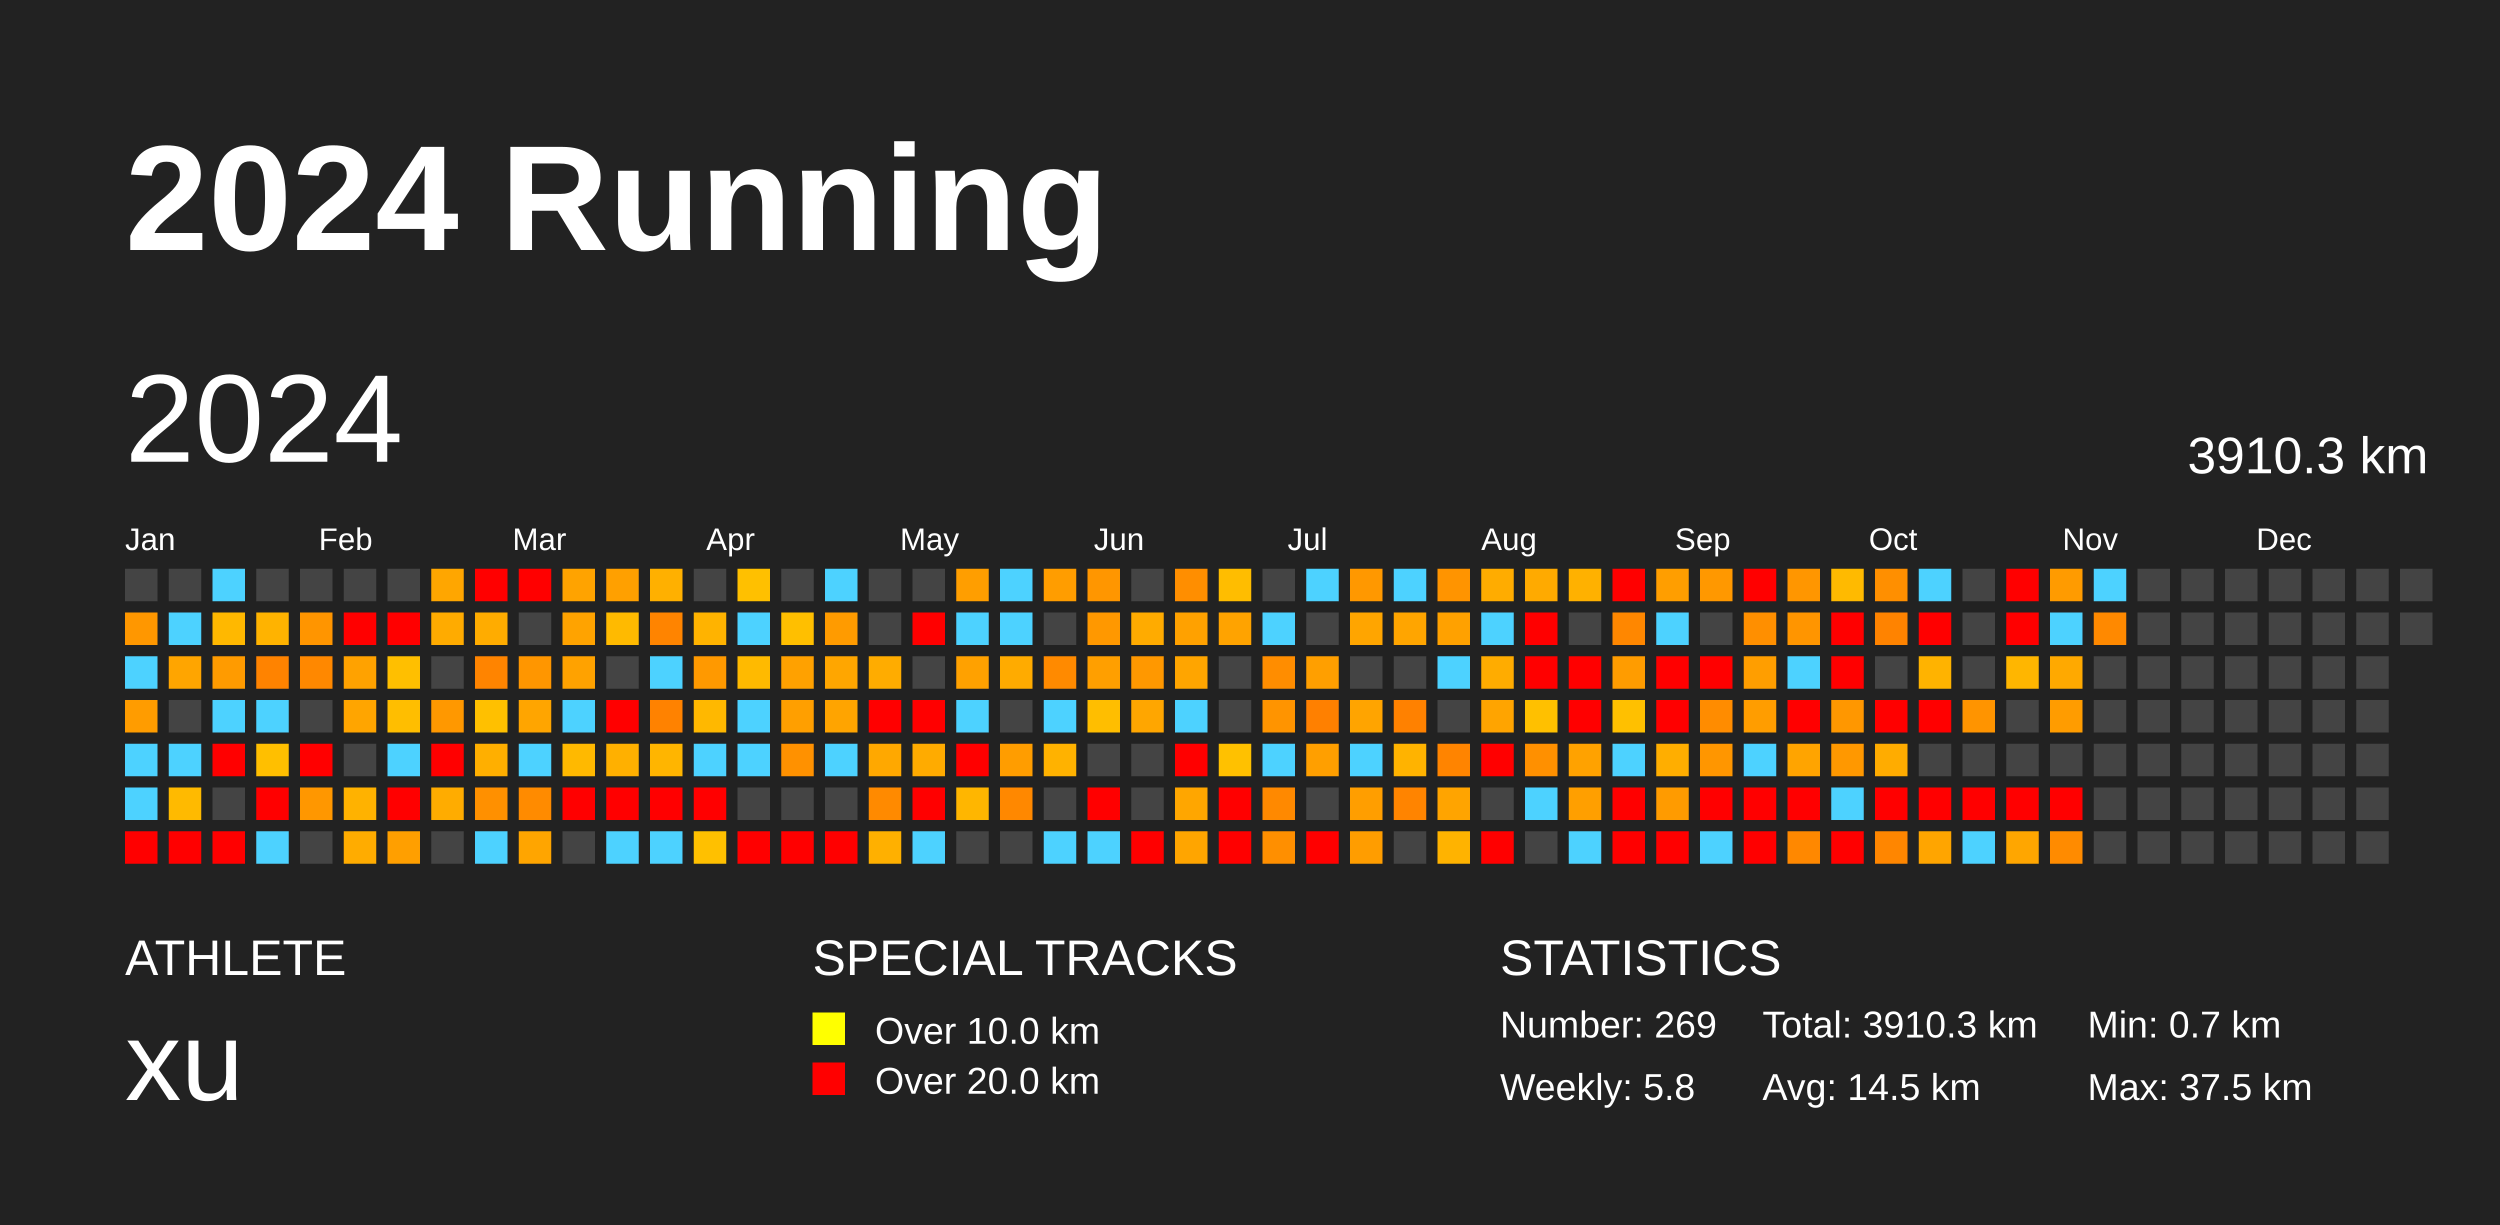
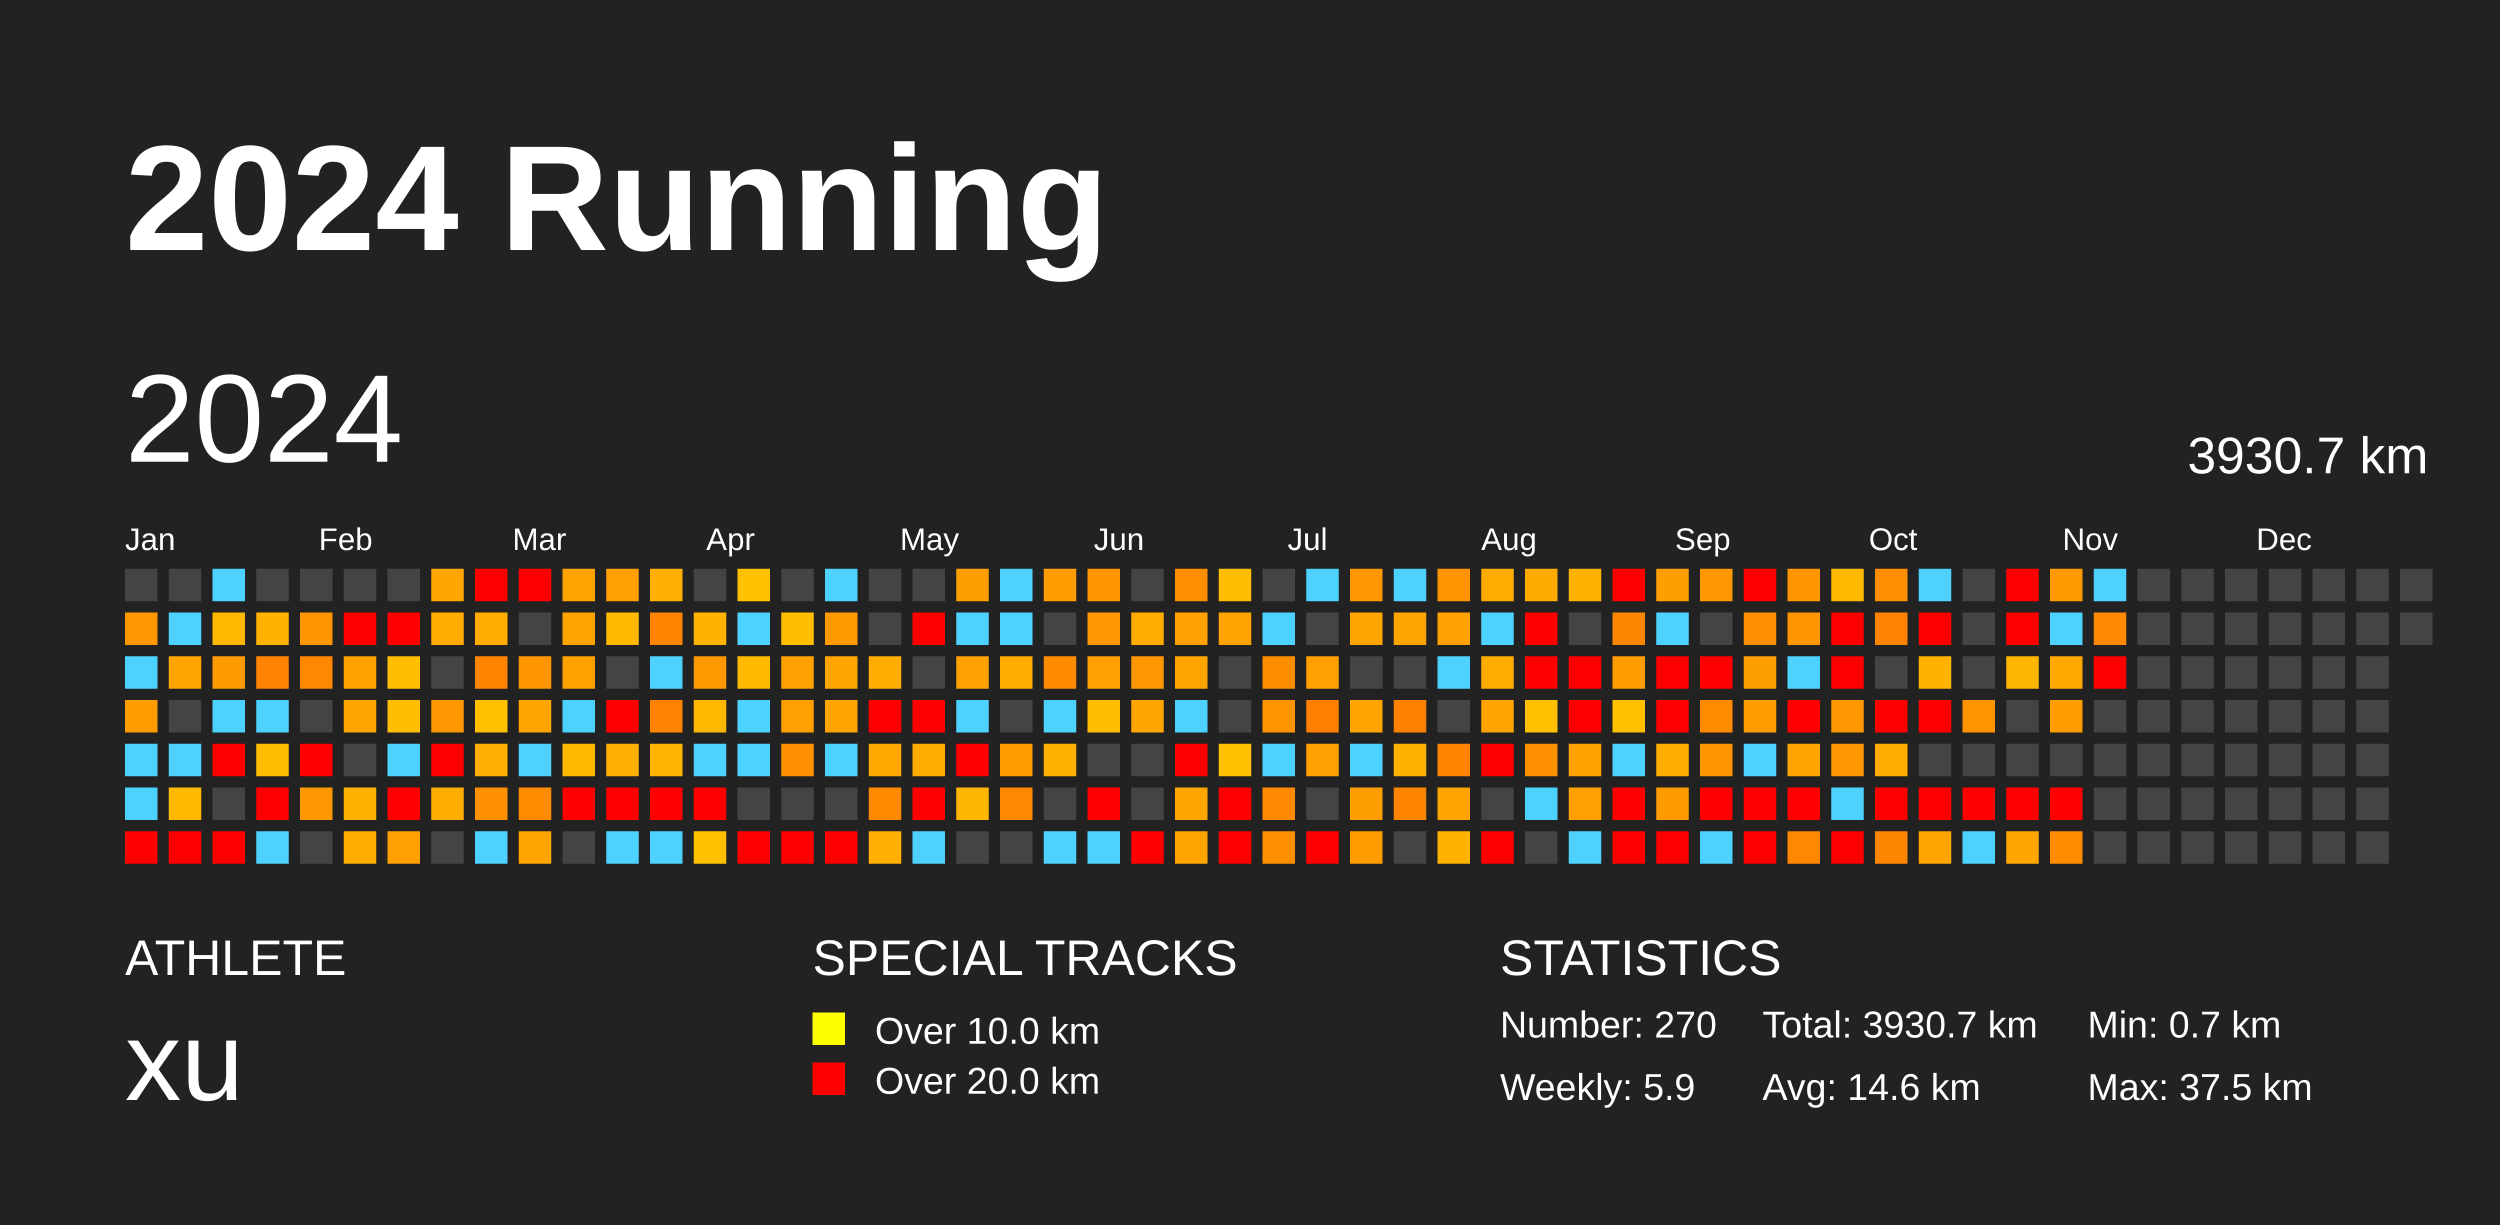
<svg xmlns="http://www.w3.org/2000/svg" baseProfile="full" height="98mm" version="1.1" viewBox="0,0,200,98" width="200mm">
  <defs />
  <rect fill="#222222" height="98" width="200" x="0" y="0" />
  <text fill="#FFFFFF" style="font-size:12px; font-family:Arial; font-weight:bold;" x="10" y="20">2024 Running</text>
  <text fill="#FFFFFF" style="font-size:4px; font-family:Arial" x="10" y="78">ATHLETE</text>
  <text fill="#FFFFFF" style="font-size:9px; font-family:Arial" x="10" y="88">xu</text>
  <text fill="#FFFFFF" style="font-size:4px; font-family:Arial" x="65" y="78">SPECIAL TRACKS</text>
  <rect fill="yellow" height="2.6" width="2.6" x="65" y="81" />
  <text fill="#FFFFFF" style="font-size:3px; font-family:Arial" x="70" y="83.5">Over 10.0 km</text>
  <rect fill="red" height="2.6" width="2.6" x="65" y="85" />
  <text fill="#FFFFFF" style="font-size:3px; font-family:Arial" x="70" y="87.5">Over 20.0 km</text>
  <text fill="#FFFFFF" style="font-size:4px; font-family:Arial" x="120" y="78">STATISTICS</text>
-   <text fill="#FFFFFF" style="font-size:3px; font-family:Arial" x="120" y="83">Number: 269</text>
-   <text fill="#FFFFFF" style="font-size:3px; font-family:Arial" x="120" y="88">Weekly: 5.8</text>
-   <text fill="#FFFFFF" style="font-size:3px; font-family:Arial" x="141" y="83">Total: 3910.3 km</text>
-   <text fill="#FFFFFF" style="font-size:3px; font-family:Arial" x="141" y="88">Avg: 14.5 km</text>
+   <text fill="#FFFFFF" style="font-size:3px; font-family:Arial" x="120" y="83">Number: 270</text>
+   <text fill="#FFFFFF" style="font-size:3px; font-family:Arial" x="120" y="88">Weekly: 5.9</text>
+   <text fill="#FFFFFF" style="font-size:3px; font-family:Arial" x="141" y="83">Total: 3930.7 km</text>
+   <text fill="#FFFFFF" style="font-size:3px; font-family:Arial" x="141" y="88">Avg: 14.6 km</text>
  <text fill="#FFFFFF" style="font-size:3px; font-family:Arial" x="167" y="83">Min: 0.7 km</text>
  <text fill="#FFFFFF" style="font-size:3px; font-family:Arial" x="167" y="88">Max: 37.5 km</text>
  <text dominant-baseline="hanging" fill="#FFFFFF" style="font-size:10.0px; font-family:Arial;" x="10" y="30">2024</text>
-   <text dominant-baseline="hanging" fill="#FFFFFF" style="font-size:4.125px; font-family:Arial;" x="175" y="35">3910.3 km</text>
+   <text dominant-baseline="hanging" fill="#FFFFFF" style="font-size:4.125px; font-family:Arial;" x="175" y="35">3930.7 km</text>
  <text fill="#FFFFFF" style="font-size:2.5px; font-family:Arial" x="10.0" y="44">Jan</text>
  <text fill="#FFFFFF" style="font-size:2.5px; font-family:Arial" x="25.5" y="44">Feb</text>
  <text fill="#FFFFFF" style="font-size:2.5px; font-family:Arial" x="41.0" y="44">Mar</text>
  <text fill="#FFFFFF" style="font-size:2.5px; font-family:Arial" x="56.5" y="44">Apr</text>
  <text fill="#FFFFFF" style="font-size:2.5px; font-family:Arial" x="72.0" y="44">May</text>
  <text fill="#FFFFFF" style="font-size:2.5px; font-family:Arial" x="87.5" y="44">Jun</text>
  <text fill="#FFFFFF" style="font-size:2.5px; font-family:Arial" x="103.0" y="44">Jul</text>
  <text fill="#FFFFFF" style="font-size:2.5px; font-family:Arial" x="118.5" y="44">Aug</text>
  <text fill="#FFFFFF" style="font-size:2.5px; font-family:Arial" x="134.0" y="44">Sep</text>
  <text fill="#FFFFFF" style="font-size:2.5px; font-family:Arial" x="149.5" y="44">Oct</text>
  <text fill="#FFFFFF" style="font-size:2.5px; font-family:Arial" x="165.0" y="44">Nov</text>
  <text fill="#FFFFFF" style="font-size:2.5px; font-family:Arial" x="180.5" y="44">Dec</text>
  <rect fill="#444444" height="2.6" width="2.6" x="10.0" y="45.5" />
  <rect fill="#ff9700" height="2.6" width="2.6" x="10.0" y="49.0" />
  <rect fill="#4dd2ff" height="2.6" width="2.6" x="10.0" y="52.5" />
  <rect fill="#ff9c00" height="2.6" width="2.6" x="10.0" y="56.0" />
  <rect fill="#4dd2ff" height="2.6" width="2.6" x="10.0" y="59.5" />
  <rect fill="#4dd2ff" height="2.6" width="2.6" x="10.0" y="63.0" />
  <rect fill="red" height="2.6" width="2.6" x="10.0" y="66.5" />
  <rect fill="#444444" height="2.6" width="2.6" x="13.5" y="45.5" />
  <rect fill="#4dd2ff" height="2.6" width="2.6" x="13.5" y="49.0" />
  <rect fill="#ffa500" height="2.6" width="2.6" x="13.5" y="52.5" />
  <rect fill="#444444" height="2.6" width="2.6" x="13.5" y="56.0" />
  <rect fill="#4dd2ff" height="2.6" width="2.6" x="13.5" y="59.5" />
  <rect fill="#ffba00" height="2.6" width="2.6" x="13.5" y="63.0" />
  <rect fill="red" height="2.6" width="2.6" x="13.5" y="66.5" />
  <rect fill="#4dd2ff" height="2.6" width="2.6" x="17.0" y="45.5" />
  <rect fill="#ffb800" height="2.6" width="2.6" x="17.0" y="49.0" />
  <rect fill="#ff9b00" height="2.6" width="2.6" x="17.0" y="52.5" />
  <rect fill="#4dd2ff" height="2.6" width="2.6" x="17.0" y="56.0" />
  <rect fill="red" height="2.6" width="2.6" x="17.0" y="59.5" />
  <rect fill="#444444" height="2.6" width="2.6" x="17.0" y="63.0" />
  <rect fill="red" height="2.6" width="2.6" x="17.0" y="66.5" />
  <rect fill="#444444" height="2.6" width="2.6" x="20.5" y="45.5" />
  <rect fill="#ffb300" height="2.6" width="2.6" x="20.5" y="49.0" />
  <rect fill="#ff8300" height="2.6" width="2.6" x="20.5" y="52.5" />
  <rect fill="#4dd2ff" height="2.6" width="2.6" x="20.5" y="56.0" />
  <rect fill="#ffbf00" height="2.6" width="2.6" x="20.5" y="59.5" />
  <rect fill="red" height="2.6" width="2.6" x="20.5" y="63.0" />
  <rect fill="#4dd2ff" height="2.6" width="2.6" x="20.5" y="66.5" />
  <rect fill="#444444" height="2.6" width="2.6" x="24.0" y="45.5" />
  <rect fill="#ff9500" height="2.6" width="2.6" x="24.0" y="49.0" />
  <rect fill="#ff8800" height="2.6" width="2.6" x="24.0" y="52.5" />
  <rect fill="#444444" height="2.6" width="2.6" x="24.0" y="56.0" />
  <rect fill="red" height="2.6" width="2.6" x="24.0" y="59.5" />
  <rect fill="#ff9700" height="2.6" width="2.6" x="24.0" y="63.0" />
  <rect fill="#444444" height="2.6" width="2.6" x="24.0" y="66.5" />
  <rect fill="#444444" height="2.6" width="2.6" x="27.5" y="45.5" />
  <rect fill="red" height="2.6" width="2.6" x="27.5" y="49.0" />
  <rect fill="#ffa200" height="2.6" width="2.6" x="27.5" y="52.5" />
  <rect fill="#ffa500" height="2.6" width="2.6" x="27.5" y="56.0" />
  <rect fill="#444444" height="2.6" width="2.6" x="27.5" y="59.5" />
  <rect fill="#ffb200" height="2.6" width="2.6" x="27.5" y="63.0" />
  <rect fill="#ffac00" height="2.6" width="2.6" x="27.5" y="66.5" />
  <rect fill="#444444" height="2.6" width="2.6" x="31.0" y="45.5" />
  <rect fill="red" height="2.6" width="2.6" x="31.0" y="49.0" />
  <rect fill="#ffbf00" height="2.6" width="2.6" x="31.0" y="52.5" />
  <rect fill="#ffbe00" height="2.6" width="2.6" x="31.0" y="56.0" />
  <rect fill="#4dd2ff" height="2.6" width="2.6" x="31.0" y="59.5" />
  <rect fill="red" height="2.6" width="2.6" x="31.0" y="63.0" />
  <rect fill="#ff9f00" height="2.6" width="2.6" x="31.0" y="66.5" />
  <rect fill="#ffa600" height="2.6" width="2.6" x="34.5" y="45.5" />
  <rect fill="#ffab00" height="2.6" width="2.6" x="34.5" y="49.0" />
  <rect fill="#444444" height="2.6" width="2.6" x="34.5" y="52.5" />
  <rect fill="#ff9800" height="2.6" width="2.6" x="34.5" y="56.0" />
  <rect fill="red" height="2.6" width="2.6" x="34.5" y="59.5" />
  <rect fill="#ffac00" height="2.6" width="2.6" x="34.5" y="63.0" />
  <rect fill="#444444" height="2.6" width="2.6" x="34.5" y="66.5" />
  <rect fill="red" height="2.6" width="2.6" x="38.0" y="45.5" />
  <rect fill="#ffac00" height="2.6" width="2.6" x="38.0" y="49.0" />
  <rect fill="#ff8400" height="2.6" width="2.6" x="38.0" y="52.5" />
  <rect fill="#ffc000" height="2.6" width="2.6" x="38.0" y="56.0" />
  <rect fill="#ffaf00" height="2.6" width="2.6" x="38.0" y="59.5" />
  <rect fill="#ff9000" height="2.6" width="2.6" x="38.0" y="63.0" />
  <rect fill="#4dd2ff" height="2.6" width="2.6" x="38.0" y="66.5" />
  <rect fill="red" height="2.6" width="2.6" x="41.5" y="45.5" />
  <rect fill="#444444" height="2.6" width="2.6" x="41.5" y="49.0" />
  <rect fill="#ff9600" height="2.6" width="2.6" x="41.5" y="52.5" />
  <rect fill="#ffa500" height="2.6" width="2.6" x="41.5" y="56.0" />
  <rect fill="#4dd2ff" height="2.6" width="2.6" x="41.5" y="59.5" />
  <rect fill="#ff8b00" height="2.6" width="2.6" x="41.5" y="63.0" />
  <rect fill="#ffa500" height="2.6" width="2.6" x="41.5" y="66.5" />
  <rect fill="#ffa300" height="2.6" width="2.6" x="45.0" y="45.5" />
  <rect fill="#ffa300" height="2.6" width="2.6" x="45.0" y="49.0" />
  <rect fill="#ffa200" height="2.6" width="2.6" x="45.0" y="52.5" />
  <rect fill="#4dd2ff" height="2.6" width="2.6" x="45.0" y="56.0" />
  <rect fill="#ffb900" height="2.6" width="2.6" x="45.0" y="59.5" />
  <rect fill="red" height="2.6" width="2.6" x="45.0" y="63.0" />
  <rect fill="#444444" height="2.6" width="2.6" x="45.0" y="66.5" />
  <rect fill="#ffa000" height="2.6" width="2.6" x="48.5" y="45.5" />
  <rect fill="#ffba00" height="2.6" width="2.6" x="48.5" y="49.0" />
  <rect fill="#444444" height="2.6" width="2.6" x="48.5" y="52.5" />
  <rect fill="red" height="2.6" width="2.6" x="48.5" y="56.0" />
  <rect fill="#ffb000" height="2.6" width="2.6" x="48.5" y="59.5" />
  <rect fill="red" height="2.6" width="2.6" x="48.5" y="63.0" />
  <rect fill="#4dd2ff" height="2.6" width="2.6" x="48.5" y="66.5" />
  <rect fill="#ffb000" height="2.6" width="2.6" x="52.0" y="45.5" />
  <rect fill="#ff8400" height="2.6" width="2.6" x="52.0" y="49.0" />
  <rect fill="#4dd2ff" height="2.6" width="2.6" x="52.0" y="52.5" />
  <rect fill="#ff8200" height="2.6" width="2.6" x="52.0" y="56.0" />
  <rect fill="#ffb500" height="2.6" width="2.6" x="52.0" y="59.5" />
  <rect fill="red" height="2.6" width="2.6" x="52.0" y="63.0" />
  <rect fill="#4dd2ff" height="2.6" width="2.6" x="52.0" y="66.5" />
  <rect fill="#444444" height="2.6" width="2.6" x="55.5" y="45.5" />
  <rect fill="#ffb300" height="2.6" width="2.6" x="55.5" y="49.0" />
  <rect fill="#ff9900" height="2.6" width="2.6" x="55.5" y="52.5" />
  <rect fill="#ffb800" height="2.6" width="2.6" x="55.5" y="56.0" />
  <rect fill="#4dd2ff" height="2.6" width="2.6" x="55.5" y="59.5" />
  <rect fill="red" height="2.6" width="2.6" x="55.5" y="63.0" />
  <rect fill="#ffc000" height="2.6" width="2.6" x="55.5" y="66.5" />
  <rect fill="#ffc000" height="2.6" width="2.6" x="59.0" y="45.5" />
  <rect fill="#4dd2ff" height="2.6" width="2.6" x="59.0" y="49.0" />
  <rect fill="#ffba00" height="2.6" width="2.6" x="59.0" y="52.5" />
  <rect fill="#4dd2ff" height="2.6" width="2.6" x="59.0" y="56.0" />
  <rect fill="#4dd2ff" height="2.6" width="2.6" x="59.0" y="59.5" />
  <rect fill="#444444" height="2.6" width="2.6" x="59.0" y="63.0" />
  <rect fill="red" height="2.6" width="2.6" x="59.0" y="66.5" />
  <rect fill="#444444" height="2.6" width="2.6" x="62.5" y="45.5" />
  <rect fill="#ffbf00" height="2.6" width="2.6" x="62.5" y="49.0" />
  <rect fill="#ffa100" height="2.6" width="2.6" x="62.5" y="52.5" />
  <rect fill="#ff9f00" height="2.6" width="2.6" x="62.5" y="56.0" />
  <rect fill="#ff9100" height="2.6" width="2.6" x="62.5" y="59.5" />
  <rect fill="#444444" height="2.6" width="2.6" x="62.5" y="63.0" />
  <rect fill="red" height="2.6" width="2.6" x="62.5" y="66.5" />
  <rect fill="#4dd2ff" height="2.6" width="2.6" x="66.0" y="45.5" />
  <rect fill="#ff9b00" height="2.6" width="2.6" x="66.0" y="49.0" />
  <rect fill="#ffa600" height="2.6" width="2.6" x="66.0" y="52.5" />
  <rect fill="#ffa400" height="2.6" width="2.6" x="66.0" y="56.0" />
  <rect fill="#4dd2ff" height="2.6" width="2.6" x="66.0" y="59.5" />
  <rect fill="#444444" height="2.6" width="2.6" x="66.0" y="63.0" />
  <rect fill="red" height="2.6" width="2.6" x="66.0" y="66.5" />
  <rect fill="#444444" height="2.6" width="2.6" x="69.5" y="45.5" />
  <rect fill="#444444" height="2.6" width="2.6" x="69.5" y="49.0" />
  <rect fill="#ffac00" height="2.6" width="2.6" x="69.5" y="52.5" />
  <rect fill="red" height="2.6" width="2.6" x="69.5" y="56.0" />
  <rect fill="#ffa800" height="2.6" width="2.6" x="69.5" y="59.5" />
  <rect fill="#ff8a00" height="2.6" width="2.6" x="69.5" y="63.0" />
  <rect fill="#ffb000" height="2.6" width="2.6" x="69.5" y="66.5" />
  <rect fill="#444444" height="2.6" width="2.6" x="73.0" y="45.5" />
  <rect fill="red" height="2.6" width="2.6" x="73.0" y="49.0" />
  <rect fill="#444444" height="2.6" width="2.6" x="73.0" y="52.5" />
  <rect fill="red" height="2.6" width="2.6" x="73.0" y="56.0" />
  <rect fill="#ffab00" height="2.6" width="2.6" x="73.0" y="59.5" />
  <rect fill="red" height="2.6" width="2.6" x="73.0" y="63.0" />
  <rect fill="#4dd2ff" height="2.6" width="2.6" x="73.0" y="66.5" />
  <rect fill="#ff9e00" height="2.6" width="2.6" x="76.5" y="45.5" />
  <rect fill="#4dd2ff" height="2.6" width="2.6" x="76.5" y="49.0" />
  <rect fill="#ffa100" height="2.6" width="2.6" x="76.5" y="52.5" />
  <rect fill="#4dd2ff" height="2.6" width="2.6" x="76.5" y="56.0" />
  <rect fill="red" height="2.6" width="2.6" x="76.5" y="59.5" />
  <rect fill="#ffb600" height="2.6" width="2.6" x="76.5" y="63.0" />
  <rect fill="#444444" height="2.6" width="2.6" x="76.5" y="66.5" />
  <rect fill="#4dd2ff" height="2.6" width="2.6" x="80.0" y="45.5" />
  <rect fill="#4dd2ff" height="2.6" width="2.6" x="80.0" y="49.0" />
  <rect fill="#ffab00" height="2.6" width="2.6" x="80.0" y="52.5" />
  <rect fill="#444444" height="2.6" width="2.6" x="80.0" y="56.0" />
  <rect fill="#ff9d00" height="2.6" width="2.6" x="80.0" y="59.5" />
  <rect fill="#ff8800" height="2.6" width="2.6" x="80.0" y="63.0" />
  <rect fill="#444444" height="2.6" width="2.6" x="80.0" y="66.5" />
  <rect fill="#ff9d00" height="2.6" width="2.6" x="83.5" y="45.5" />
  <rect fill="#444444" height="2.6" width="2.6" x="83.5" y="49.0" />
  <rect fill="#ff8a00" height="2.6" width="2.6" x="83.5" y="52.5" />
  <rect fill="#4dd2ff" height="2.6" width="2.6" x="83.5" y="56.0" />
  <rect fill="#ffb200" height="2.6" width="2.6" x="83.5" y="59.5" />
  <rect fill="#444444" height="2.6" width="2.6" x="83.5" y="63.0" />
  <rect fill="#4dd2ff" height="2.6" width="2.6" x="83.5" y="66.5" />
  <rect fill="#ff9600" height="2.6" width="2.6" x="87.0" y="45.5" />
  <rect fill="#ff9800" height="2.6" width="2.6" x="87.0" y="49.0" />
  <rect fill="#ff9f00" height="2.6" width="2.6" x="87.0" y="52.5" />
  <rect fill="#ffbe00" height="2.6" width="2.6" x="87.0" y="56.0" />
  <rect fill="#444444" height="2.6" width="2.6" x="87.0" y="59.5" />
  <rect fill="red" height="2.6" width="2.6" x="87.0" y="63.0" />
  <rect fill="#4dd2ff" height="2.6" width="2.6" x="87.0" y="66.5" />
  <rect fill="#444444" height="2.6" width="2.6" x="90.5" y="45.5" />
  <rect fill="#ffab00" height="2.6" width="2.6" x="90.5" y="49.0" />
  <rect fill="#ff9800" height="2.6" width="2.6" x="90.5" y="52.5" />
  <rect fill="#ffa600" height="2.6" width="2.6" x="90.5" y="56.0" />
  <rect fill="#444444" height="2.6" width="2.6" x="90.5" y="59.5" />
  <rect fill="#444444" height="2.6" width="2.6" x="90.5" y="63.0" />
  <rect fill="red" height="2.6" width="2.6" x="90.5" y="66.5" />
  <rect fill="#ff8e00" height="2.6" width="2.6" x="94.0" y="45.5" />
  <rect fill="#ffa100" height="2.6" width="2.6" x="94.0" y="49.0" />
  <rect fill="#ffa500" height="2.6" width="2.6" x="94.0" y="52.5" />
  <rect fill="#4dd2ff" height="2.6" width="2.6" x="94.0" y="56.0" />
  <rect fill="red" height="2.6" width="2.6" x="94.0" y="59.5" />
  <rect fill="#ffa600" height="2.6" width="2.6" x="94.0" y="63.0" />
  <rect fill="#ffa500" height="2.6" width="2.6" x="94.0" y="66.5" />
  <rect fill="#ffbd00" height="2.6" width="2.6" x="97.5" y="45.5" />
  <rect fill="#ffa300" height="2.6" width="2.6" x="97.5" y="49.0" />
  <rect fill="#444444" height="2.6" width="2.6" x="97.5" y="52.5" />
  <rect fill="#444444" height="2.6" width="2.6" x="97.5" y="56.0" />
  <rect fill="#ffc100" height="2.6" width="2.6" x="97.5" y="59.5" />
  <rect fill="red" height="2.6" width="2.6" x="97.5" y="63.0" />
  <rect fill="red" height="2.6" width="2.6" x="97.5" y="66.5" />
  <rect fill="#444444" height="2.6" width="2.6" x="101.0" y="45.5" />
  <rect fill="#4dd2ff" height="2.6" width="2.6" x="101.0" y="49.0" />
  <rect fill="#ff8d00" height="2.6" width="2.6" x="101.0" y="52.5" />
  <rect fill="#ff9400" height="2.6" width="2.6" x="101.0" y="56.0" />
  <rect fill="#4dd2ff" height="2.6" width="2.6" x="101.0" y="59.5" />
  <rect fill="#ff8900" height="2.6" width="2.6" x="101.0" y="63.0" />
  <rect fill="#ff8f00" height="2.6" width="2.6" x="101.0" y="66.5" />
  <rect fill="#4dd2ff" height="2.6" width="2.6" x="104.5" y="45.5" />
  <rect fill="#444444" height="2.6" width="2.6" x="104.5" y="49.0" />
  <rect fill="#ff9f00" height="2.6" width="2.6" x="104.5" y="52.5" />
  <rect fill="#ff8000" height="2.6" width="2.6" x="104.5" y="56.0" />
  <rect fill="#ff9f00" height="2.6" width="2.6" x="104.5" y="59.5" />
  <rect fill="#444444" height="2.6" width="2.6" x="104.5" y="63.0" />
  <rect fill="red" height="2.6" width="2.6" x="104.5" y="66.5" />
  <rect fill="#ff9800" height="2.6" width="2.6" x="108.0" y="45.5" />
  <rect fill="#ffa500" height="2.6" width="2.6" x="108.0" y="49.0" />
  <rect fill="#444444" height="2.6" width="2.6" x="108.0" y="52.5" />
  <rect fill="#ffa400" height="2.6" width="2.6" x="108.0" y="56.0" />
  <rect fill="#4dd2ff" height="2.6" width="2.6" x="108.0" y="59.5" />
  <rect fill="#ff9e00" height="2.6" width="2.6" x="108.0" y="63.0" />
  <rect fill="#ff9d00" height="2.6" width="2.6" x="108.0" y="66.5" />
  <rect fill="#4dd2ff" height="2.6" width="2.6" x="111.5" y="45.5" />
  <rect fill="#ffa500" height="2.6" width="2.6" x="111.5" y="49.0" />
  <rect fill="#444444" height="2.6" width="2.6" x="111.5" y="52.5" />
  <rect fill="#ff8100" height="2.6" width="2.6" x="111.5" y="56.0" />
  <rect fill="#ffb300" height="2.6" width="2.6" x="111.5" y="59.5" />
  <rect fill="#ff8400" height="2.6" width="2.6" x="111.5" y="63.0" />
  <rect fill="#444444" height="2.6" width="2.6" x="111.5" y="66.5" />
  <rect fill="#ff9400" height="2.6" width="2.6" x="115.0" y="45.5" />
  <rect fill="#ffa100" height="2.6" width="2.6" x="115.0" y="49.0" />
  <rect fill="#4dd2ff" height="2.6" width="2.6" x="115.0" y="52.5" />
  <rect fill="#444444" height="2.6" width="2.6" x="115.0" y="56.0" />
  <rect fill="#ff8400" height="2.6" width="2.6" x="115.0" y="59.5" />
  <rect fill="#ffa400" height="2.6" width="2.6" x="115.0" y="63.0" />
  <rect fill="#ffb300" height="2.6" width="2.6" x="115.0" y="66.5" />
  <rect fill="#ffac00" height="2.6" width="2.6" x="118.5" y="45.5" />
  <rect fill="#4dd2ff" height="2.6" width="2.6" x="118.5" y="49.0" />
  <rect fill="#ffac00" height="2.6" width="2.6" x="118.5" y="52.5" />
  <rect fill="#ffa400" height="2.6" width="2.6" x="118.5" y="56.0" />
  <rect fill="red" height="2.6" width="2.6" x="118.5" y="59.5" />
  <rect fill="#444444" height="2.6" width="2.6" x="118.5" y="63.0" />
  <rect fill="red" height="2.6" width="2.6" x="118.5" y="66.5" />
  <rect fill="#ffaa00" height="2.6" width="2.6" x="122.0" y="45.5" />
  <rect fill="red" height="2.6" width="2.6" x="122.0" y="49.0" />
  <rect fill="red" height="2.6" width="2.6" x="122.0" y="52.5" />
  <rect fill="#ffc000" height="2.6" width="2.6" x="122.0" y="56.0" />
  <rect fill="#ff9000" height="2.6" width="2.6" x="122.0" y="59.5" />
  <rect fill="#4dd2ff" height="2.6" width="2.6" x="122.0" y="63.0" />
  <rect fill="#444444" height="2.6" width="2.6" x="122.0" y="66.5" />
  <rect fill="#ffb100" height="2.6" width="2.6" x="125.5" y="45.5" />
  <rect fill="#444444" height="2.6" width="2.6" x="125.5" y="49.0" />
  <rect fill="red" height="2.6" width="2.6" x="125.5" y="52.5" />
  <rect fill="red" height="2.6" width="2.6" x="125.5" y="56.0" />
  <rect fill="#ffa200" height="2.6" width="2.6" x="125.5" y="59.5" />
  <rect fill="#ff9f00" height="2.6" width="2.6" x="125.5" y="63.0" />
  <rect fill="#4dd2ff" height="2.6" width="2.6" x="125.5" y="66.5" />
  <rect fill="red" height="2.6" width="2.6" x="129.0" y="45.5" />
  <rect fill="#ff8700" height="2.6" width="2.6" x="129.0" y="49.0" />
  <rect fill="#ff9c00" height="2.6" width="2.6" x="129.0" y="52.5" />
  <rect fill="#ffc000" height="2.6" width="2.6" x="129.0" y="56.0" />
  <rect fill="#4dd2ff" height="2.6" width="2.6" x="129.0" y="59.5" />
  <rect fill="red" height="2.6" width="2.6" x="129.0" y="63.0" />
  <rect fill="red" height="2.6" width="2.6" x="129.0" y="66.5" />
  <rect fill="#ff9e00" height="2.6" width="2.6" x="132.5" y="45.5" />
  <rect fill="#4dd2ff" height="2.6" width="2.6" x="132.5" y="49.0" />
  <rect fill="red" height="2.6" width="2.6" x="132.5" y="52.5" />
  <rect fill="red" height="2.6" width="2.6" x="132.5" y="56.0" />
  <rect fill="#ffae00" height="2.6" width="2.6" x="132.5" y="59.5" />
  <rect fill="#ff9b00" height="2.6" width="2.6" x="132.5" y="63.0" />
  <rect fill="red" height="2.6" width="2.6" x="132.5" y="66.5" />
  <rect fill="#ff9800" height="2.6" width="2.6" x="136.0" y="45.5" />
  <rect fill="#444444" height="2.6" width="2.6" x="136.0" y="49.0" />
  <rect fill="red" height="2.6" width="2.6" x="136.0" y="52.5" />
  <rect fill="#ff8c00" height="2.6" width="2.6" x="136.0" y="56.0" />
  <rect fill="#ff9600" height="2.6" width="2.6" x="136.0" y="59.5" />
  <rect fill="red" height="2.6" width="2.6" x="136.0" y="63.0" />
  <rect fill="#4dd2ff" height="2.6" width="2.6" x="136.0" y="66.5" />
  <rect fill="red" height="2.6" width="2.6" x="139.5" y="45.5" />
  <rect fill="#ff8f00" height="2.6" width="2.6" x="139.5" y="49.0" />
  <rect fill="#ff9e00" height="2.6" width="2.6" x="139.5" y="52.5" />
  <rect fill="#ff9d00" height="2.6" width="2.6" x="139.5" y="56.0" />
  <rect fill="#4dd2ff" height="2.6" width="2.6" x="139.5" y="59.5" />
  <rect fill="red" height="2.6" width="2.6" x="139.5" y="63.0" />
  <rect fill="red" height="2.6" width="2.6" x="139.5" y="66.5" />
  <rect fill="#ff9600" height="2.6" width="2.6" x="143.0" y="45.5" />
  <rect fill="#ff9500" height="2.6" width="2.6" x="143.0" y="49.0" />
  <rect fill="#4dd2ff" height="2.6" width="2.6" x="143.0" y="52.5" />
  <rect fill="red" height="2.6" width="2.6" x="143.0" y="56.0" />
  <rect fill="#ffa400" height="2.6" width="2.6" x="143.0" y="59.5" />
  <rect fill="red" height="2.6" width="2.6" x="143.0" y="63.0" />
  <rect fill="#ff8800" height="2.6" width="2.6" x="143.0" y="66.5" />
  <rect fill="#ffba00" height="2.6" width="2.6" x="146.5" y="45.5" />
  <rect fill="red" height="2.6" width="2.6" x="146.5" y="49.0" />
  <rect fill="red" height="2.6" width="2.6" x="146.5" y="52.5" />
  <rect fill="#ff9700" height="2.6" width="2.6" x="146.5" y="56.0" />
  <rect fill="#ff9800" height="2.6" width="2.6" x="146.5" y="59.5" />
  <rect fill="#4dd2ff" height="2.6" width="2.6" x="146.5" y="63.0" />
  <rect fill="red" height="2.6" width="2.6" x="146.5" y="66.5" />
  <rect fill="#ff8f00" height="2.6" width="2.6" x="150.0" y="45.5" />
  <rect fill="#ff8300" height="2.6" width="2.6" x="150.0" y="49.0" />
  <rect fill="#444444" height="2.6" width="2.6" x="150.0" y="52.5" />
  <rect fill="red" height="2.6" width="2.6" x="150.0" y="56.0" />
  <rect fill="#ffac00" height="2.6" width="2.6" x="150.0" y="59.5" />
  <rect fill="red" height="2.6" width="2.6" x="150.0" y="63.0" />
  <rect fill="#ff8600" height="2.6" width="2.6" x="150.0" y="66.5" />
  <rect fill="#4dd2ff" height="2.6" width="2.6" x="153.5" y="45.5" />
  <rect fill="red" height="2.6" width="2.6" x="153.5" y="49.0" />
  <rect fill="#ffb300" height="2.6" width="2.6" x="153.5" y="52.5" />
  <rect fill="red" height="2.6" width="2.6" x="153.5" y="56.0" />
  <rect fill="#444444" height="2.6" width="2.6" x="153.5" y="59.5" />
  <rect fill="red" height="2.6" width="2.6" x="153.5" y="63.0" />
  <rect fill="#ffa500" height="2.6" width="2.6" x="153.5" y="66.5" />
  <rect fill="#444444" height="2.6" width="2.6" x="157.0" y="45.5" />
  <rect fill="#444444" height="2.6" width="2.6" x="157.0" y="49.0" />
  <rect fill="#444444" height="2.6" width="2.6" x="157.0" y="52.5" />
  <rect fill="#ff9400" height="2.6" width="2.6" x="157.0" y="56.0" />
  <rect fill="#444444" height="2.6" width="2.6" x="157.0" y="59.5" />
  <rect fill="red" height="2.6" width="2.6" x="157.0" y="63.0" />
  <rect fill="#4dd2ff" height="2.6" width="2.6" x="157.0" y="66.5" />
  <rect fill="red" height="2.6" width="2.6" x="160.5" y="45.5" />
  <rect fill="red" height="2.6" width="2.6" x="160.5" y="49.0" />
  <rect fill="#ffb600" height="2.6" width="2.6" x="160.5" y="52.5" />
  <rect fill="#444444" height="2.6" width="2.6" x="160.5" y="56.0" />
  <rect fill="#444444" height="2.6" width="2.6" x="160.5" y="59.5" />
  <rect fill="red" height="2.6" width="2.6" x="160.5" y="63.0" />
  <rect fill="#ffa600" height="2.6" width="2.6" x="160.5" y="66.5" />
  <rect fill="#ff9b00" height="2.6" width="2.6" x="164.0" y="45.5" />
  <rect fill="#4dd2ff" height="2.6" width="2.6" x="164.0" y="49.0" />
  <rect fill="#ffa900" height="2.6" width="2.6" x="164.0" y="52.5" />
  <rect fill="#ff9c00" height="2.6" width="2.6" x="164.0" y="56.0" />
  <rect fill="#444444" height="2.6" width="2.6" x="164.0" y="59.5" />
  <rect fill="red" height="2.6" width="2.6" x="164.0" y="63.0" />
  <rect fill="#ff8b00" height="2.6" width="2.6" x="164.0" y="66.5" />
  <rect fill="#4dd2ff" height="2.6" width="2.6" x="167.5" y="45.5" />
  <rect fill="#ff8900" height="2.6" width="2.6" x="167.5" y="49.0" />
-   <rect fill="#444444" height="2.6" width="2.6" x="167.5" y="52.5" />
+   <rect fill="red" height="2.6" width="2.6" x="167.5" y="52.5" />
  <rect fill="#444444" height="2.6" width="2.6" x="167.5" y="56.0" />
  <rect fill="#444444" height="2.6" width="2.6" x="167.5" y="59.5" />
  <rect fill="#444444" height="2.6" width="2.6" x="167.5" y="63.0" />
  <rect fill="#444444" height="2.6" width="2.6" x="167.5" y="66.5" />
  <rect fill="#444444" height="2.6" width="2.6" x="171.0" y="45.5" />
  <rect fill="#444444" height="2.6" width="2.6" x="171.0" y="49.0" />
  <rect fill="#444444" height="2.6" width="2.6" x="171.0" y="52.5" />
  <rect fill="#444444" height="2.6" width="2.6" x="171.0" y="56.0" />
  <rect fill="#444444" height="2.6" width="2.6" x="171.0" y="59.5" />
  <rect fill="#444444" height="2.6" width="2.6" x="171.0" y="63.0" />
  <rect fill="#444444" height="2.6" width="2.6" x="171.0" y="66.5" />
  <rect fill="#444444" height="2.6" width="2.6" x="174.5" y="45.5" />
  <rect fill="#444444" height="2.6" width="2.6" x="174.5" y="49.0" />
  <rect fill="#444444" height="2.6" width="2.6" x="174.5" y="52.5" />
  <rect fill="#444444" height="2.6" width="2.6" x="174.5" y="56.0" />
  <rect fill="#444444" height="2.6" width="2.6" x="174.5" y="59.5" />
  <rect fill="#444444" height="2.6" width="2.6" x="174.5" y="63.0" />
  <rect fill="#444444" height="2.6" width="2.6" x="174.5" y="66.5" />
  <rect fill="#444444" height="2.6" width="2.6" x="178.0" y="45.5" />
  <rect fill="#444444" height="2.6" width="2.6" x="178.0" y="49.0" />
  <rect fill="#444444" height="2.6" width="2.6" x="178.0" y="52.5" />
  <rect fill="#444444" height="2.6" width="2.6" x="178.0" y="56.0" />
  <rect fill="#444444" height="2.6" width="2.6" x="178.0" y="59.5" />
  <rect fill="#444444" height="2.6" width="2.6" x="178.0" y="63.0" />
  <rect fill="#444444" height="2.6" width="2.6" x="178.0" y="66.5" />
  <rect fill="#444444" height="2.6" width="2.6" x="181.5" y="45.5" />
  <rect fill="#444444" height="2.6" width="2.6" x="181.5" y="49.0" />
  <rect fill="#444444" height="2.6" width="2.6" x="181.5" y="52.5" />
  <rect fill="#444444" height="2.6" width="2.6" x="181.5" y="56.0" />
  <rect fill="#444444" height="2.6" width="2.6" x="181.5" y="59.5" />
  <rect fill="#444444" height="2.6" width="2.6" x="181.5" y="63.0" />
  <rect fill="#444444" height="2.6" width="2.6" x="181.5" y="66.5" />
  <rect fill="#444444" height="2.6" width="2.6" x="185.0" y="45.5" />
  <rect fill="#444444" height="2.6" width="2.6" x="185.0" y="49.0" />
  <rect fill="#444444" height="2.6" width="2.6" x="185.0" y="52.5" />
  <rect fill="#444444" height="2.6" width="2.6" x="185.0" y="56.0" />
  <rect fill="#444444" height="2.6" width="2.6" x="185.0" y="59.5" />
  <rect fill="#444444" height="2.6" width="2.6" x="185.0" y="63.0" />
  <rect fill="#444444" height="2.6" width="2.6" x="185.0" y="66.5" />
  <rect fill="#444444" height="2.6" width="2.6" x="188.5" y="45.5" />
  <rect fill="#444444" height="2.6" width="2.6" x="188.5" y="49.0" />
  <rect fill="#444444" height="2.6" width="2.6" x="188.5" y="52.5" />
  <rect fill="#444444" height="2.6" width="2.6" x="188.5" y="56.0" />
  <rect fill="#444444" height="2.6" width="2.6" x="188.5" y="59.5" />
  <rect fill="#444444" height="2.6" width="2.6" x="188.5" y="63.0" />
  <rect fill="#444444" height="2.6" width="2.6" x="188.5" y="66.5" />
  <rect fill="#444444" height="2.6" width="2.6" x="192.0" y="45.5" />
  <rect fill="#444444" height="2.6" width="2.6" x="192.0" y="49.0" />
</svg>
